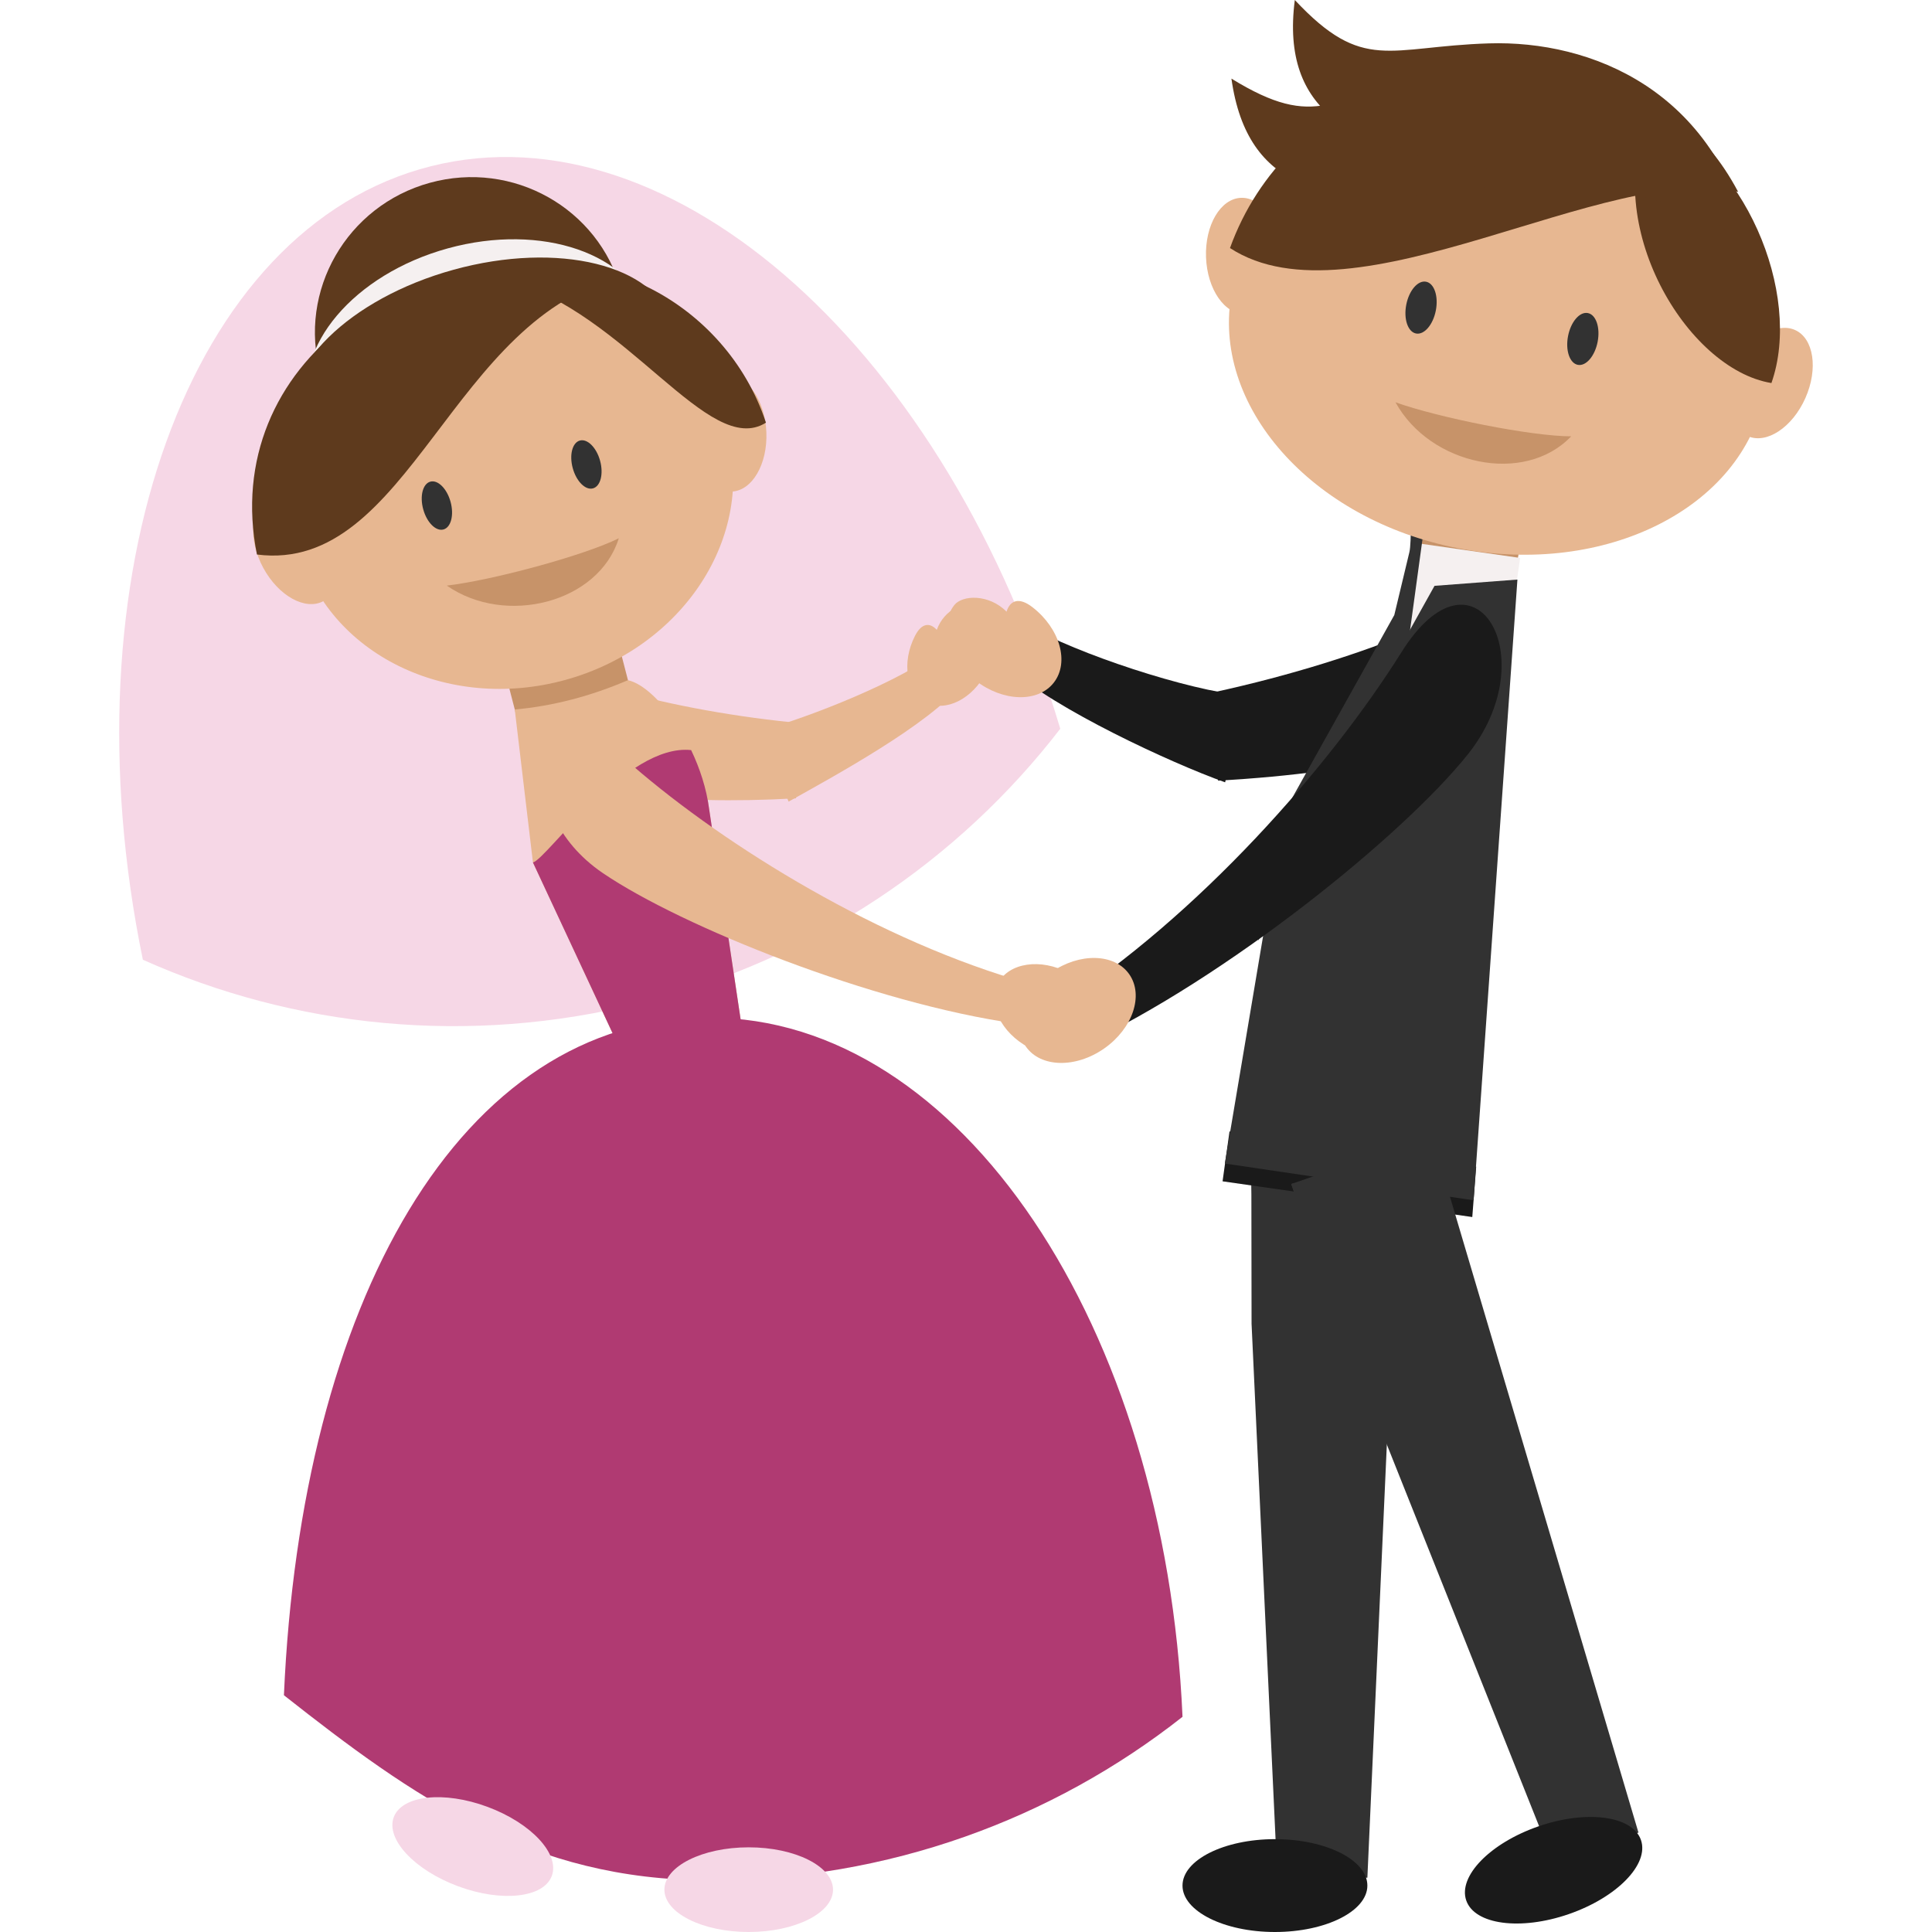
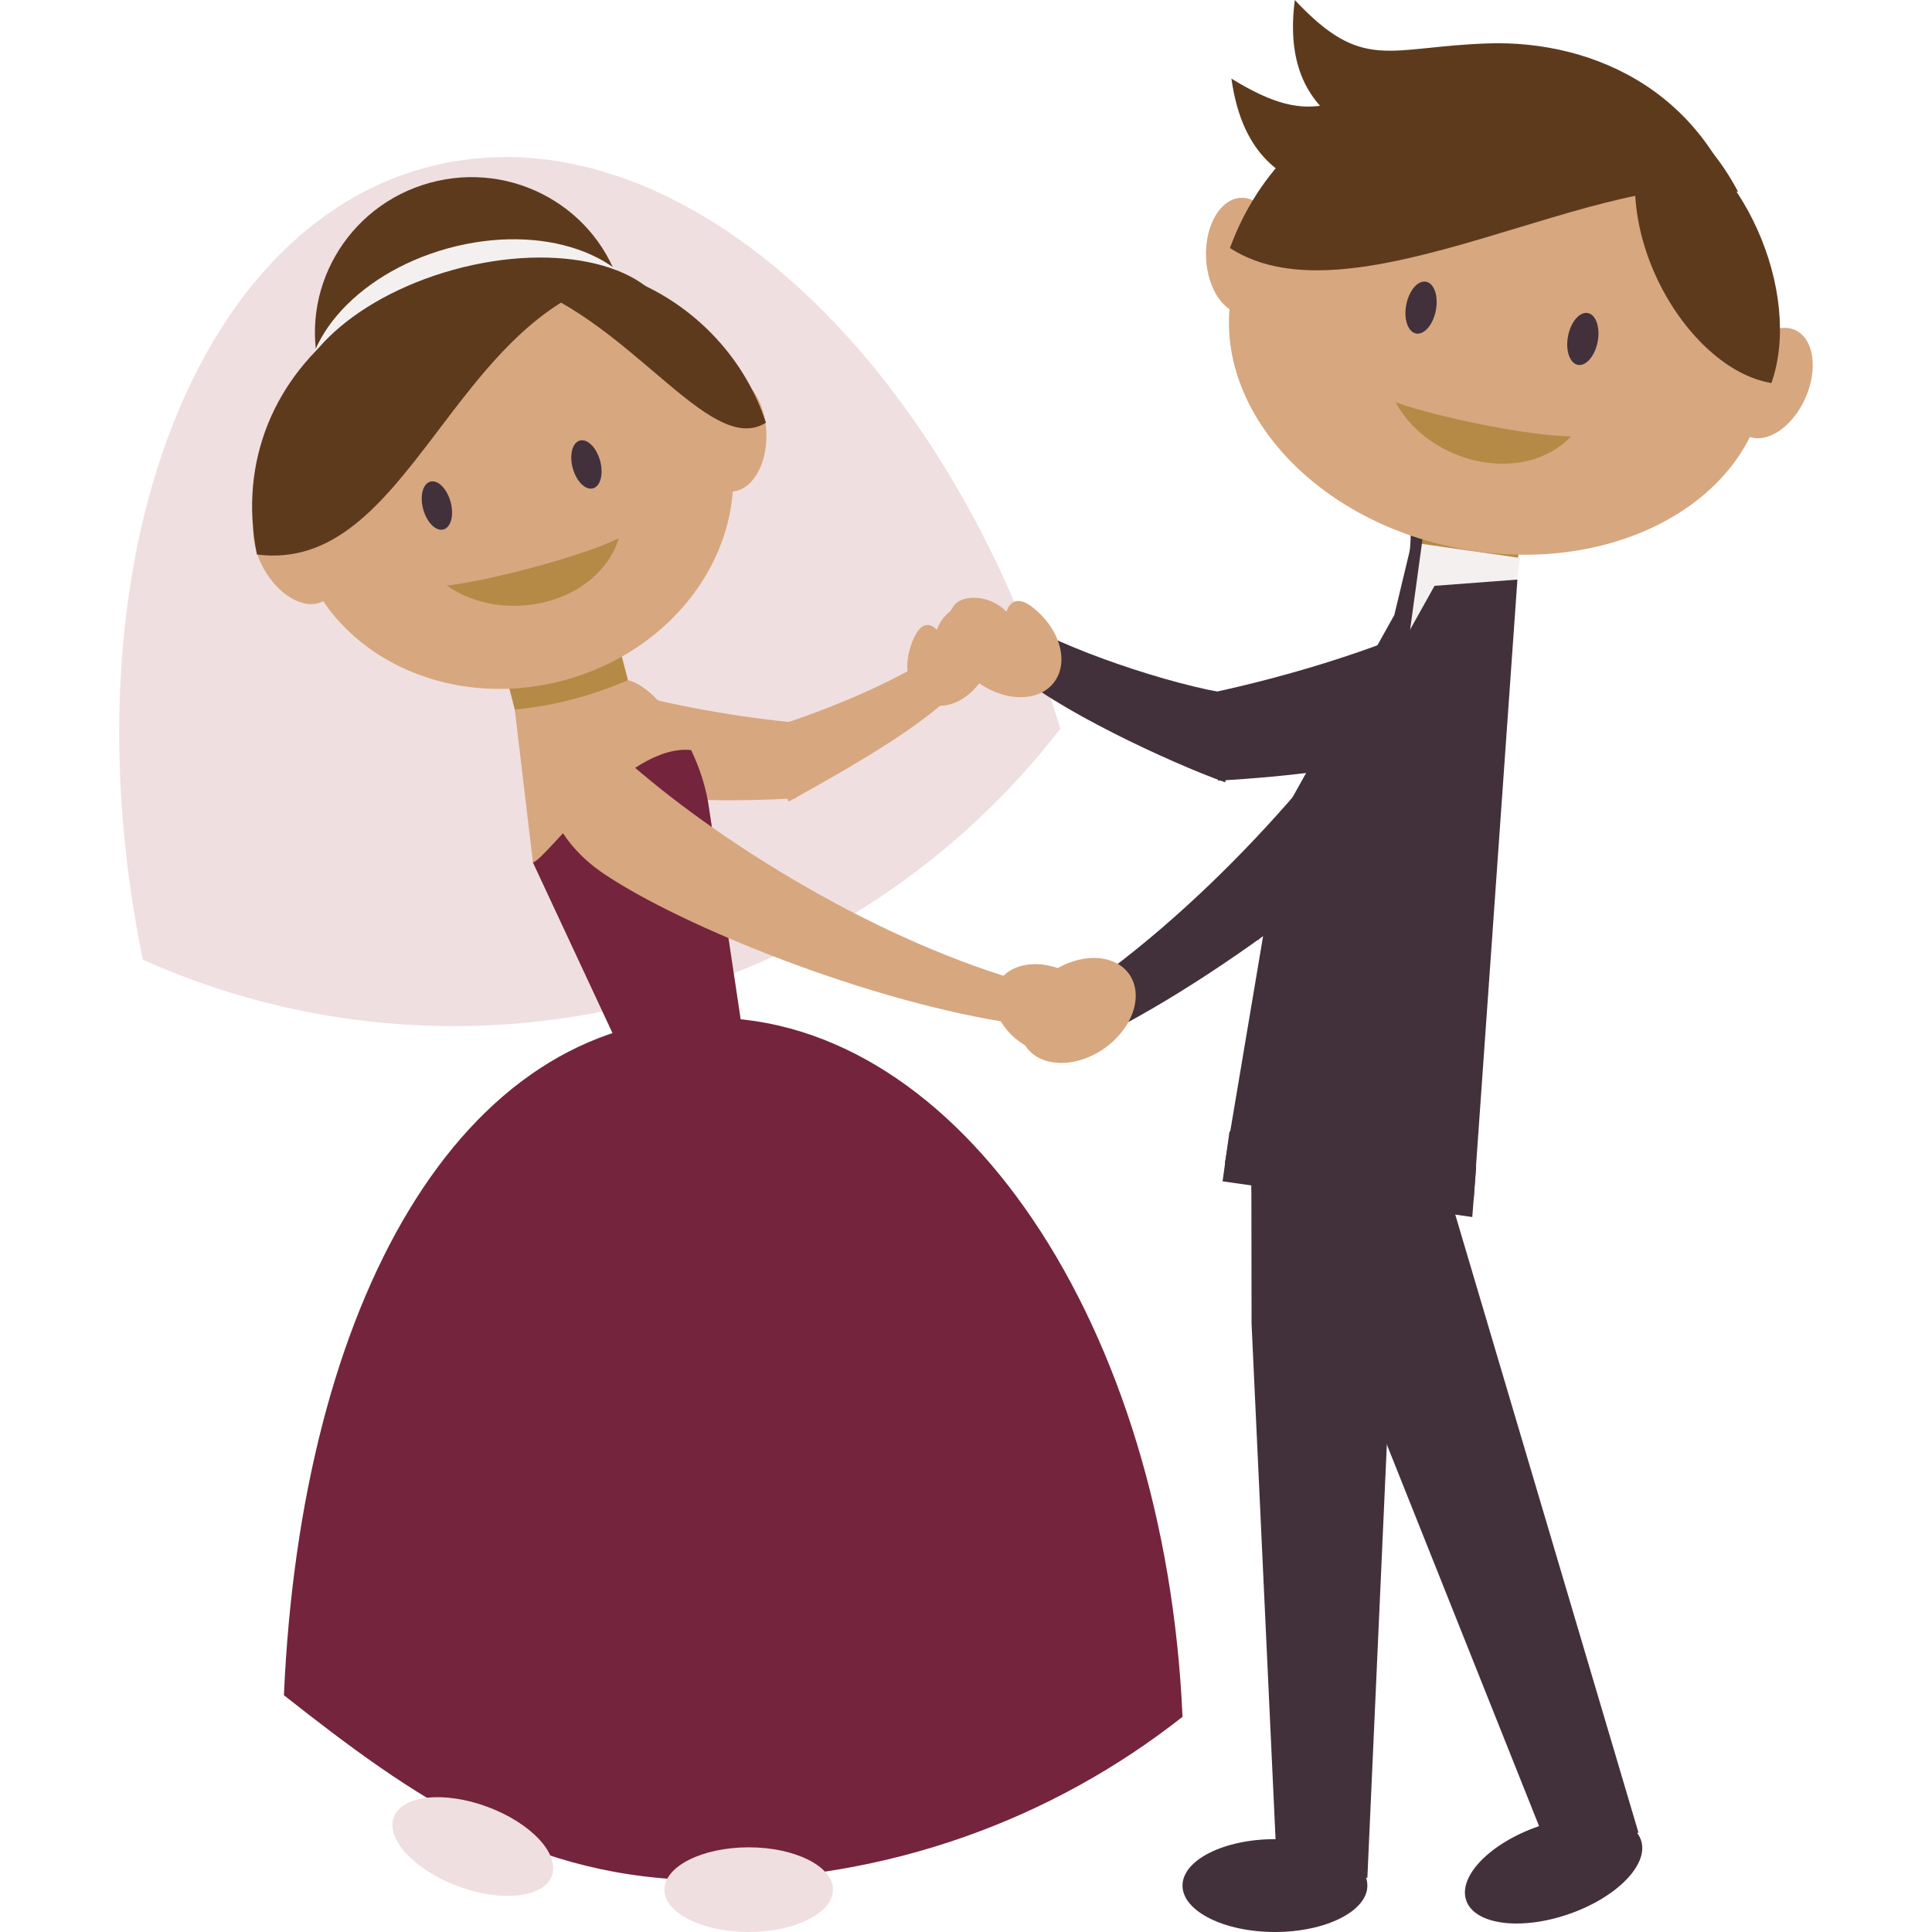
- <svg xmlns="http://www.w3.org/2000/svg" version="1.1" id="Capa_1" data-invitation-studio-tweak="tiny-root-metadata-shift" viewBox="0 0 192.218 192.218" xml:space="preserve">
+ <svg xmlns="http://www.w3.org/2000/svg" version="1.1" id="Capa_1" data-invitation-studio-tweak="heritage-rose-gold-palette-restyle" viewBox="0 0 192.218 192.218" xml:space="preserve">
+   <style>[style*="#B03A72"]{fill:#74243d!important}[style*="#C79369"]{fill:#b58a47!important}[style*="#E7B791"]{fill:#d7a77f!important}[style*="#F6D7E6"]{fill:#f0dfe0!important}[style*="#1A1A1A"],[style*="#323232"]{fill:#42313b!important}</style>
  <g>
    <g>
      <polygon style="fill-rule:evenodd;clip-rule:evenodd;fill:#C79369;" points="139.868,59.515 150.065,60.765 153.003,44.613     142.807,43.364   " />
      <path style="fill-rule:evenodd;clip-rule:evenodd;fill:#F6D7E6;" d="M42.867,16.54c24.19-6.091,51.487,18.689,62.622,55.964    C95.45,85.526,81.076,95.42,63.821,99.765c-17.254,4.345-34.6,2.437-49.607-4.279C6.369,57.383,18.676,22.631,42.867,16.54z" />
      <path style="fill-rule:evenodd;clip-rule:evenodd;fill:#E7B791;" d="M75.618,72.693c4.62-1.206,14.358-5.043,17.962-8.06    l2.035,3.481C92.585,72,82.841,77.31,78.458,79.754L75.618,72.693z" />
      <path style="fill-rule:evenodd;clip-rule:evenodd;fill:#E7B791;" d="M61.695,68.729c5.153,1.444,11.526,2.63,18.295,3.255    l-0.798,7.444c-6.294,0.353-11.99,0.216-15.778-0.386C52.816,77.36,50.42,65.568,61.695,68.729z" />
      <path style="fill-rule:evenodd;clip-rule:evenodd;fill:#E7B791;" d="M91.03,63.271c0.658-1.295,1.477-1.362,2.172-0.606    c0.722-2.026,2.817-2.923,3.824-2.411c1.959,0.995,2.451,3.96,1.099,6.621c-1.353,2.662-4.036,4.013-5.996,3.018    C90.17,68.897,89.678,65.933,91.03,63.271z" />
      <rect x="50.657" y="59.49" transform="matrix(-0.968 0.2509 -0.2509 -0.968 128.1275 119.0598)" style="fill-rule:evenodd;clip-rule:evenodd;fill:#C79369;" width="11.633" height="16.416" />
      <path style="fill-rule:evenodd;clip-rule:evenodd;fill:#E7B791;" d="M62.296,105.684l-9.273-19.877l-1.808-15.216    c3.843-0.349,7.594-1.342,11.261-2.918c2.957,0.66,7.304,6.845,8.068,12.755l3.331,22.255L62.296,105.684z" />
      <path style="fill-rule:evenodd;clip-rule:evenodd;fill:#B03A72;" d="M70.589,101.248c24.945,0,45.366,30.695,47.062,69.56    c-12.914,10.177-29.269,16.262-47.062,16.262c-17.793,0-29.428-8.23-42.341-18.407C29.943,129.798,45.644,101.248,70.589,101.248z    " />
      <path style="fill-rule:evenodd;clip-rule:evenodd;fill:#B03A72;" d="M53.023,85.807c1.392-0.335,9.265-11.864,15.74-11.179    c0.869,1.82,1.524,3.825,1.78,5.8l3.298,22.029l0.033,0.226l-11.579,3.001L53.023,85.807z" />
      <path style="fill-rule:evenodd;clip-rule:evenodd;fill:#E7B791;" d="M62.975,76.206c9.295,8.038,24.634,17.502,39.36,21.626    l-1.217,4.013c-14.233-2.01-33.279-9.635-41.144-14.983C50.58,80.473,53.599,68.097,62.975,76.206z" />
      <path style="fill-rule:evenodd;clip-rule:evenodd;fill:#F6D7E6;" d="M74.49,192.218c4.62,0,8.388-1.893,8.388-4.213    c0-2.319-3.768-4.212-8.388-4.212c-4.619,0-8.387,1.893-8.387,4.212C66.104,190.325,69.871,192.218,74.49,192.218z" />
      <g>
        <path style="fill-rule:evenodd;clip-rule:evenodd;fill:#323232;" d="M127.086,186.817l-2.566-55.118l-0.018-12.87l-0.013-4.289     h14.801c-1.082,24.093-2.165,48.184-3.247,72.277C133.057,186.817,130.07,186.817,127.086,186.817z" />
        <polygon style="fill-rule:evenodd;clip-rule:evenodd;fill:#323232;" points="124.488,114.54 124.694,114.54 124.501,118.831      124.501,118.829    " />
      </g>
      <path style="fill-rule:evenodd;clip-rule:evenodd;fill:#1A1A1A;" d="M126.845,192.218c5.065,0,9.197-2.075,9.197-4.619    c0-2.544-4.132-4.619-9.197-4.619c-5.065,0-9.196,2.075-9.196,4.619C117.648,190.143,121.779,192.218,126.845,192.218z" />
      <path style="fill-rule:evenodd;clip-rule:evenodd;fill:#1A1A1A;" d="M123.789,69.206c-5.521-0.494-16.764-4.198-21.469-6.96    l-1.662,4.376c4.216,3.867,15.746,9.256,21.233,11.213L123.789,69.206z" />
      <path style="fill-rule:evenodd;clip-rule:evenodd;fill:#1A1A1A;" d="M140.004,63.063c-5.759,2.332-12.958,4.524-20.687,6.12    l1.882,8.484c7.307-0.406,13.86-1.3,18.152-2.482C151.361,71.875,152.603,57.961,140.004,63.063z" />
      <path style="fill-rule:evenodd;clip-rule:evenodd;fill:#E7B791;" d="M102.724,60.413c-1.331-1.033-2.224-0.699-2.58,0.44    c-1.762-1.771-4.405-1.674-5.21-0.639c-1.563,2.016-0.612,5.371,2.126,7.497c2.737,2.125,6.225,2.215,7.789,0.199    C106.413,65.895,105.462,62.539,102.724,60.413z" />
      <path style="fill-rule:evenodd;clip-rule:evenodd;fill:#E7B791;" d="M106.323,96.788c1.358,0.72,1.415,1.587,0.602,2.31    c2.132,0.802,3.042,3.036,2.481,4.093c-1.09,2.055-4.236,2.522-7.028,1.041c-2.793-1.48-4.174-4.347-3.084-6.402    C100.384,95.773,103.53,95.308,106.323,96.788z" />
      <polygon style="fill-rule:evenodd;clip-rule:evenodd;fill:#F5F0F0;" points="140.652,53.995 151.24,55.51 150.439,61.107     138.877,63.977   " />
      <polygon style="fill-rule:evenodd;clip-rule:evenodd;fill:#1A1A1A;" points="122.327,112.566 146.868,116.076 146.48,121.085     121.635,117.531   " />
      <polygon style="fill-rule:evenodd;clip-rule:evenodd;fill:#323232;" points="146.611,119.419 150.971,57.662 142.723,58.286     126.697,87.02 121.859,115.763   " />
      <path style="fill-rule:evenodd;clip-rule:evenodd;fill:#F5F0F0;" d="M141.539,55.326c-3.98,18.962-4.857,28.249-14.379,33.752    l1.149-8.203l10.411-19.682l1.933-7.198L141.539,55.326z" />
      <path style="fill-rule:evenodd;clip-rule:evenodd;fill:#323232;" d="M141.619,52.967l-1.692,12.369l-0.836,1.848l-8.241,17.327    l-5.694,9.088l2.931-13.361l10.634-19.044l1.501-6.259c0.229-0.952,0.123-4.76,0.123-4.76L141.619,52.967z" />
      <path style="fill-rule:evenodd;clip-rule:evenodd;fill:#1A1A1A;" d="M139.443,64.877c-7.162,11.414-20.203,26.266-34.317,35.32    l2.564,3.816c14.277-6.681,31.795-20.794,38.323-28.929C153.81,65.368,146.668,53.363,139.443,64.877z" />
      <path style="fill-rule:evenodd;clip-rule:evenodd;fill:#E7B791;" d="M104.561,96.746c-1.381,0.967-1.325,1.918-0.343,2.595    c-2.212,1.16-2.901,3.714-2.149,4.788c1.462,2.09,4.95,2.173,7.789,0.186c2.84-1.987,3.956-5.292,2.494-7.383    C110.889,94.842,107.4,94.759,104.561,96.746z" />
      <g>
        <path style="fill-rule:evenodd;clip-rule:evenodd;fill:#323232;" d="M154.549,185.254l-20.446-51.25l-4.226-12.156l-1.414-4.05     l13.987-4.839c6.854,23.122,13.708,46.244,20.563,69.367C160.192,183.302,157.37,184.278,154.549,185.254z" />
        <polygon style="fill-rule:evenodd;clip-rule:evenodd;fill:#323232;" points="128.463,117.798 128.657,117.73 129.878,121.85      129.877,121.848    " />
      </g>
      <ellipse transform="matrix(-0.327 -0.945 0.945 -0.327 29.2796 392.9934)" style="fill-rule:evenodd;clip-rule:evenodd;fill:#1A1A1A;" cx="154.577" cy="186.071" rx="4.619" ry="9.197" />
      <ellipse transform="matrix(0.3481 -0.9375 0.9375 0.3481 -141.5662 163.8561)" style="fill-rule:evenodd;clip-rule:evenodd;fill:#F6D7E6;" cx="47.03" cy="183.715" rx="4.213" ry="8.387" />
      <g>
        <ellipse transform="matrix(0.4068 -0.9135 0.9135 0.4068 69.7285 183.6045)" style="fill-rule:evenodd;clip-rule:evenodd;fill:#E7B791;" cx="176.242" cy="38.11" rx="5.78" ry="3.699" />
        <ellipse transform="matrix(-0.0363 -0.9993 0.9993 -0.0363 102.7389 149.9801)" style="fill-rule:evenodd;clip-rule:evenodd;fill:#E7B791;" cx="123.684" cy="25.454" rx="5.781" ry="3.699" />
        <ellipse transform="matrix(0.1902 -0.9817 0.9817 0.1902 87.1974 173.969)" style="fill-rule:evenodd;clip-rule:evenodd;fill:#E7B791;" cx="149.051" cy="34.129" rx="20.796" ry="26.979" />
        <ellipse transform="matrix(0.1902 -0.9817 0.9817 0.1902 84.4548 163.5784)" style="fill-rule:evenodd;clip-rule:evenodd;fill:#323232;" cx="141.381" cy="30.597" rx="2.624" ry="1.499" />
        <ellipse transform="matrix(0.1902 -0.9817 0.9817 0.1902 94.4271 181.9119)" style="fill-rule:evenodd;clip-rule:evenodd;fill:#323232;" cx="157.484" cy="33.716" rx="2.624" ry="1.499" />
        <path style="fill-rule:evenodd;clip-rule:evenodd;fill:#5E3A1D;" d="M172.931,19.088c-13.024-3.085-38.182,13.643-50.558,5.591     c5.658-15.662,24.02-21.512,37.684-16.426C165.101,10.129,169.54,12.703,172.931,19.088z" />
        <path style="fill-rule:evenodd;clip-rule:evenodd;fill:#5E3A1D;" d="M164.05,11.641c-4.798,10.628,3.711,25.086,12.192,26.469     C179.388,29.184,173.471,15.208,164.05,11.641z" />
        <path style="fill-rule:evenodd;clip-rule:evenodd;fill:#C79369;" d="M156.321,43.411c-3.952,0-13.266-1.872-17.482-3.387     C142.283,46.283,151.661,48.295,156.321,43.411z" />
        <path style="fill-rule:evenodd;clip-rule:evenodd;fill:#5E3A1D;" d="M172.839,19.56c-17.68-7.8-47.153,10.951-50.322-11.739     c8.51,5.233,10.184,2.012,19.772-0.934C151.961,3.915,165.3,5.361,172.839,19.56z" />
        <path style="fill-rule:evenodd;clip-rule:evenodd;fill:#5E3A1D;" d="M174.265,24.602C159.27,12.413,125.893,22.723,128.823,0     c6.827,7.293,9.292,4.628,19.318,4.316C158.254,4.002,170.739,8.917,174.265,24.602z" />
      </g>
      <g>
        <ellipse transform="matrix(-0.2652 -0.9642 0.9642 -0.2652 27.4434 86.9165)" style="fill-rule:evenodd;clip-rule:evenodd;fill:#5E3A1D;" cx="46.841" cy="33.001" rx="15.363" ry="15.517" />
        <ellipse transform="matrix(-0.2652 -0.9642 0.9642 -0.2652 25.4351 91.9061)" style="fill-rule:evenodd;clip-rule:evenodd;fill:#F5F0F0;" cx="47.738" cy="36.261" rx="11.981" ry="17.54" />
        <ellipse transform="matrix(-0.2652 -0.9642 0.9642 -0.2652 24.7809 93.5307)" style="fill-rule:evenodd;clip-rule:evenodd;fill:#5E3A1D;" cx="48.03" cy="37.323" rx="10.88" ry="19.508" />
        <ellipse transform="matrix(-0.2652 -0.9642 0.9642 -0.2652 17.5442 110.9603)" style="fill-rule:evenodd;clip-rule:evenodd;fill:#E7B791;" cx="51.053" cy="48.795" rx="19.555" ry="22.062" />
        <g>
          <ellipse transform="matrix(-0.2652 -0.9642 0.9642 -0.2652 29.2611 114.7157)" style="fill-rule:evenodd;clip-rule:evenodd;fill:#323232;" cx="58.34" cy="46.209" rx="2.467" ry="1.409" />
          <ellipse transform="matrix(-0.2651 -0.9642 0.9642 -0.2651 6.4928 105.5464)" style="fill-rule:evenodd;clip-rule:evenodd;fill:#323232;" cx="43.469" cy="50.299" rx="2.467" ry="1.41" />
        </g>
        <path style="fill-rule:evenodd;clip-rule:evenodd;fill:#C79369;" d="M61.565,53.555c-3.531,1.748-12.677,4.195-17.112,4.707     C50.297,62.329,59.563,59.978,61.565,53.555z" />
        <ellipse transform="matrix(-0.476 -0.8794 0.8794 -0.476 -4.6912 106.6855)" style="fill-rule:evenodd;clip-rule:evenodd;fill:#E7B791;" cx="29.438" cy="54.74" rx="5.761" ry="3.687" />
        <ellipse transform="matrix(-0.0408 -0.9992 0.9992 -0.0408 32.4031 117.4178)" style="fill-rule:evenodd;clip-rule:evenodd;fill:#E7B791;" cx="72.564" cy="43.155" rx="5.761" ry="3.687" />
        <g>
          <path style="fill-rule:evenodd;clip-rule:evenodd;fill:#5E3A1D;" d="M50.418,27.82c11.975,3.284,20.086,17.828,25.788,14.232      C72.165,29.776,58.548,23.654,50.418,27.82z" />
          <path style="fill-rule:evenodd;clip-rule:evenodd;fill:#5E3A1D;" d="M62.125,27.505c-17.185,3.736-21.34,29.617-36.561,27.665      C21.797,36.275,40.678,22.316,62.125,27.505z" />
        </g>
      </g>
    </g>
  </g>
</svg>
